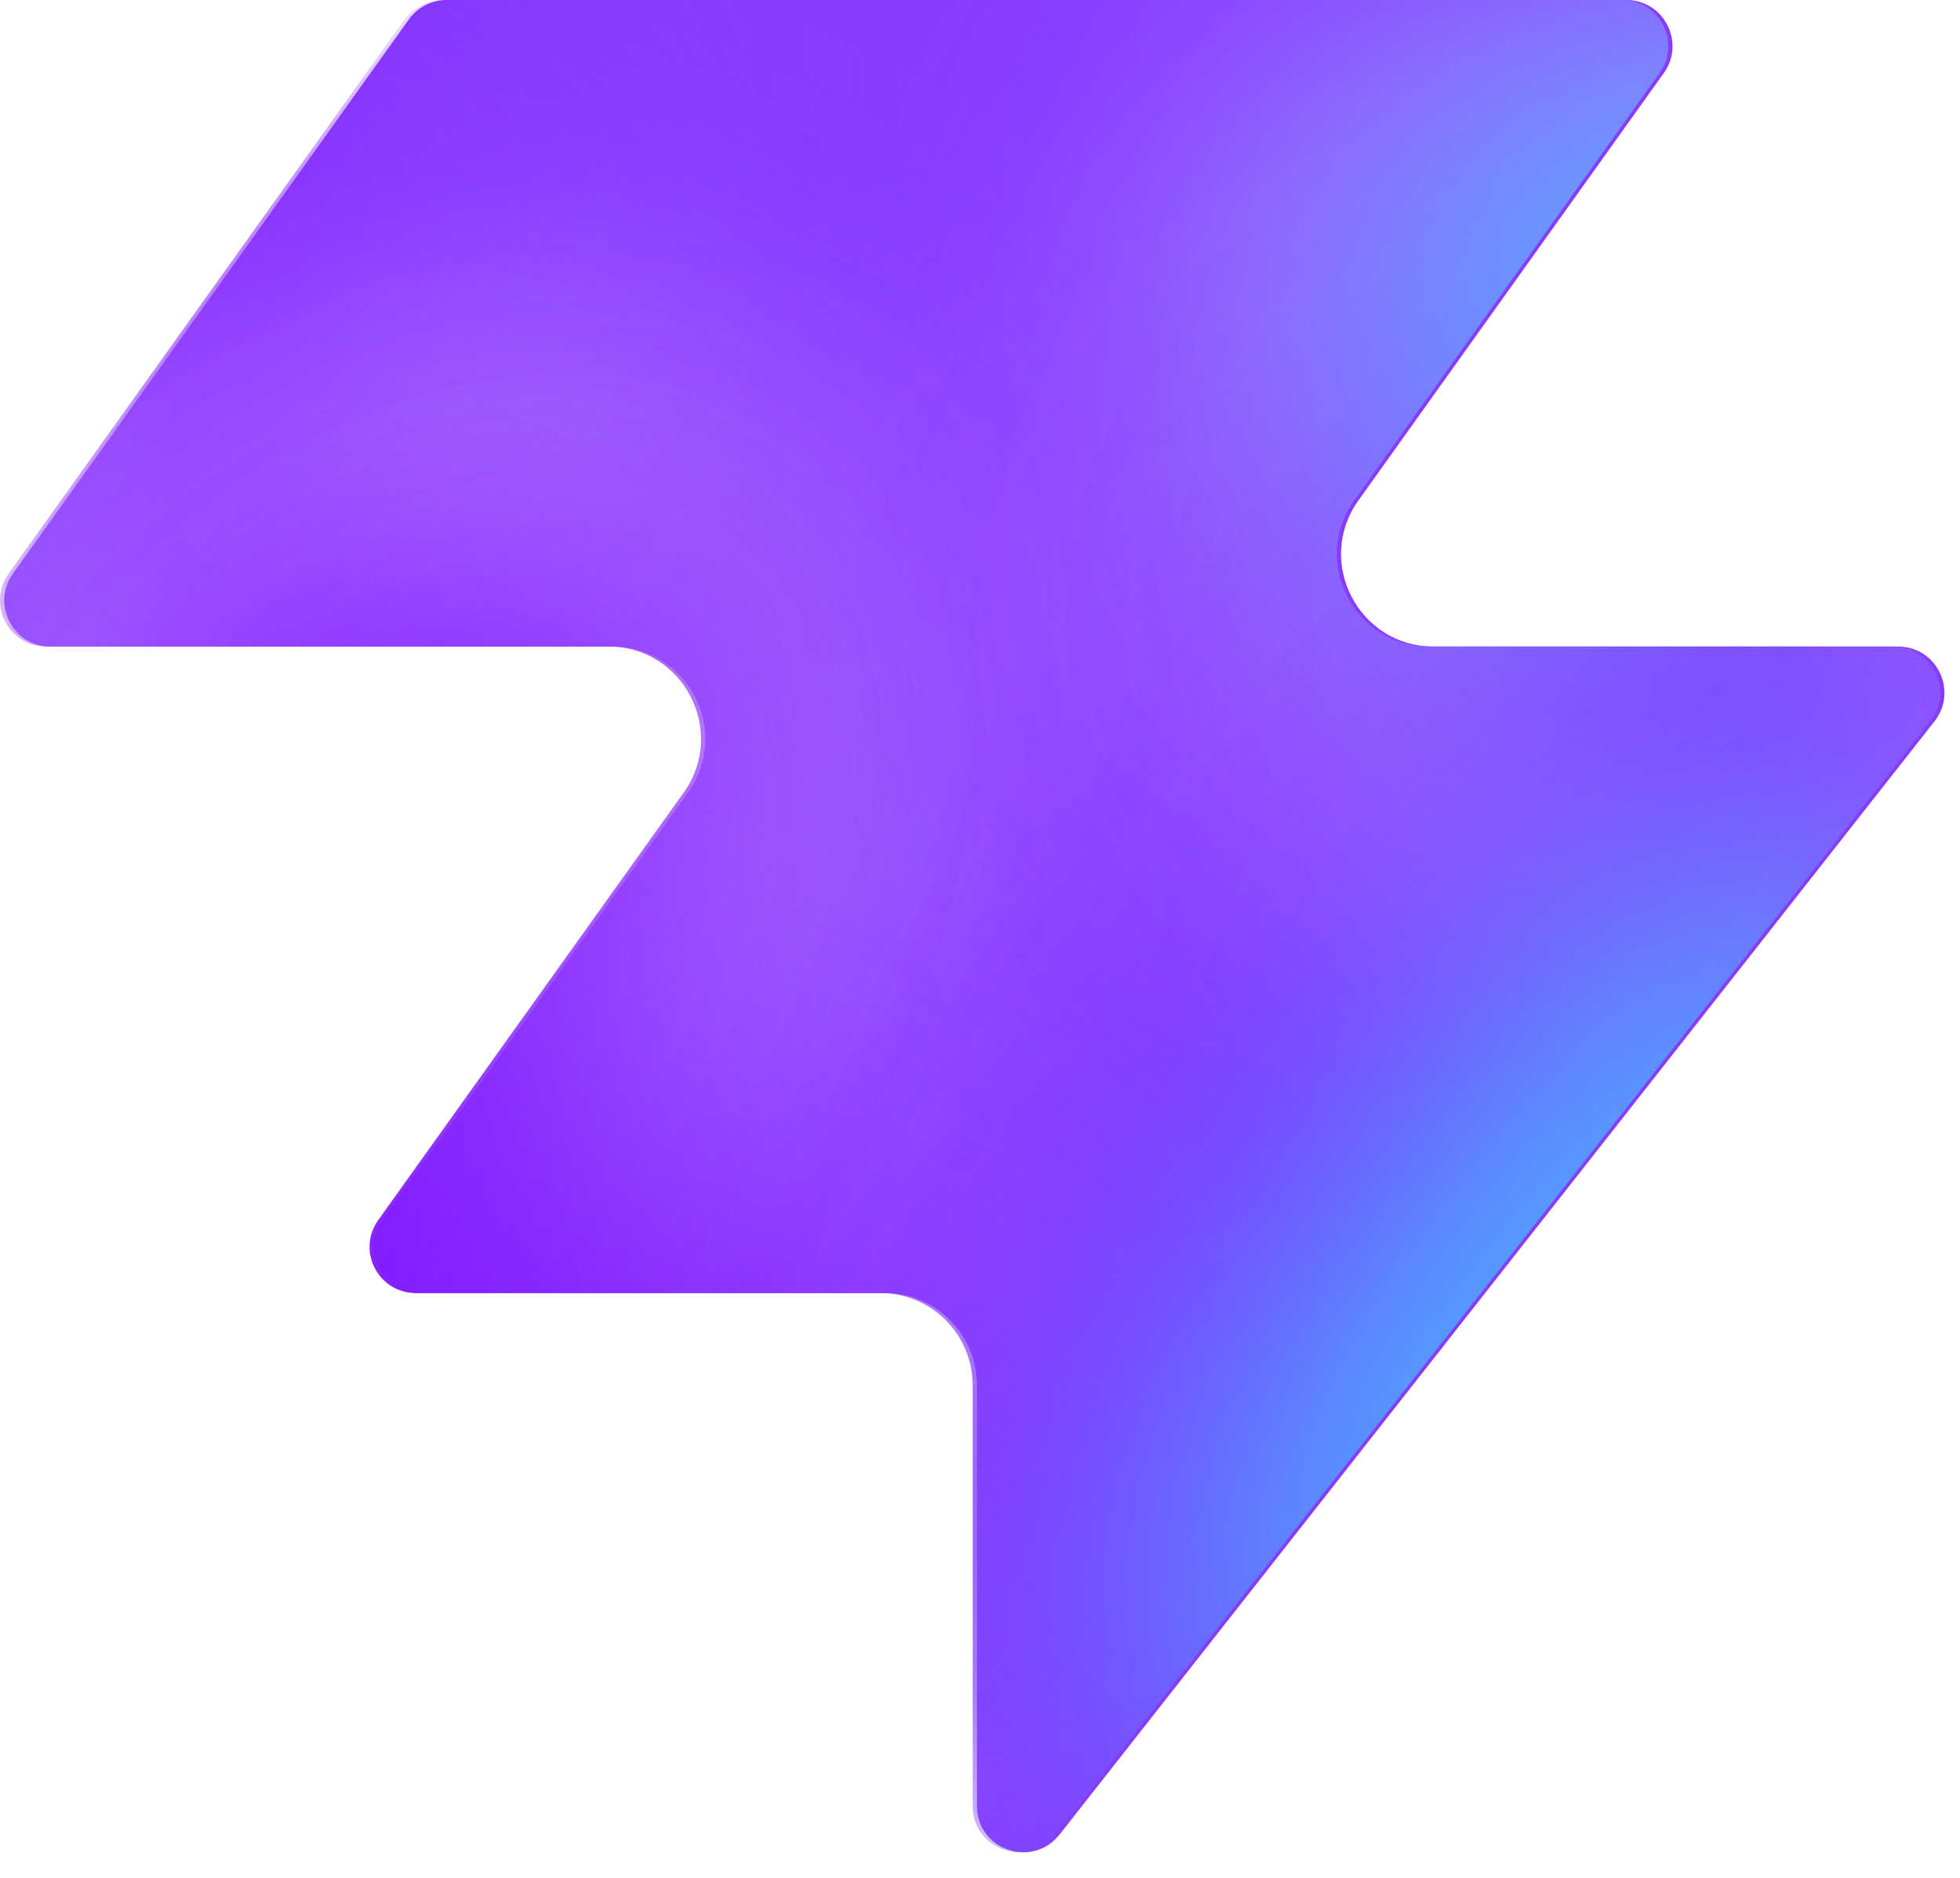
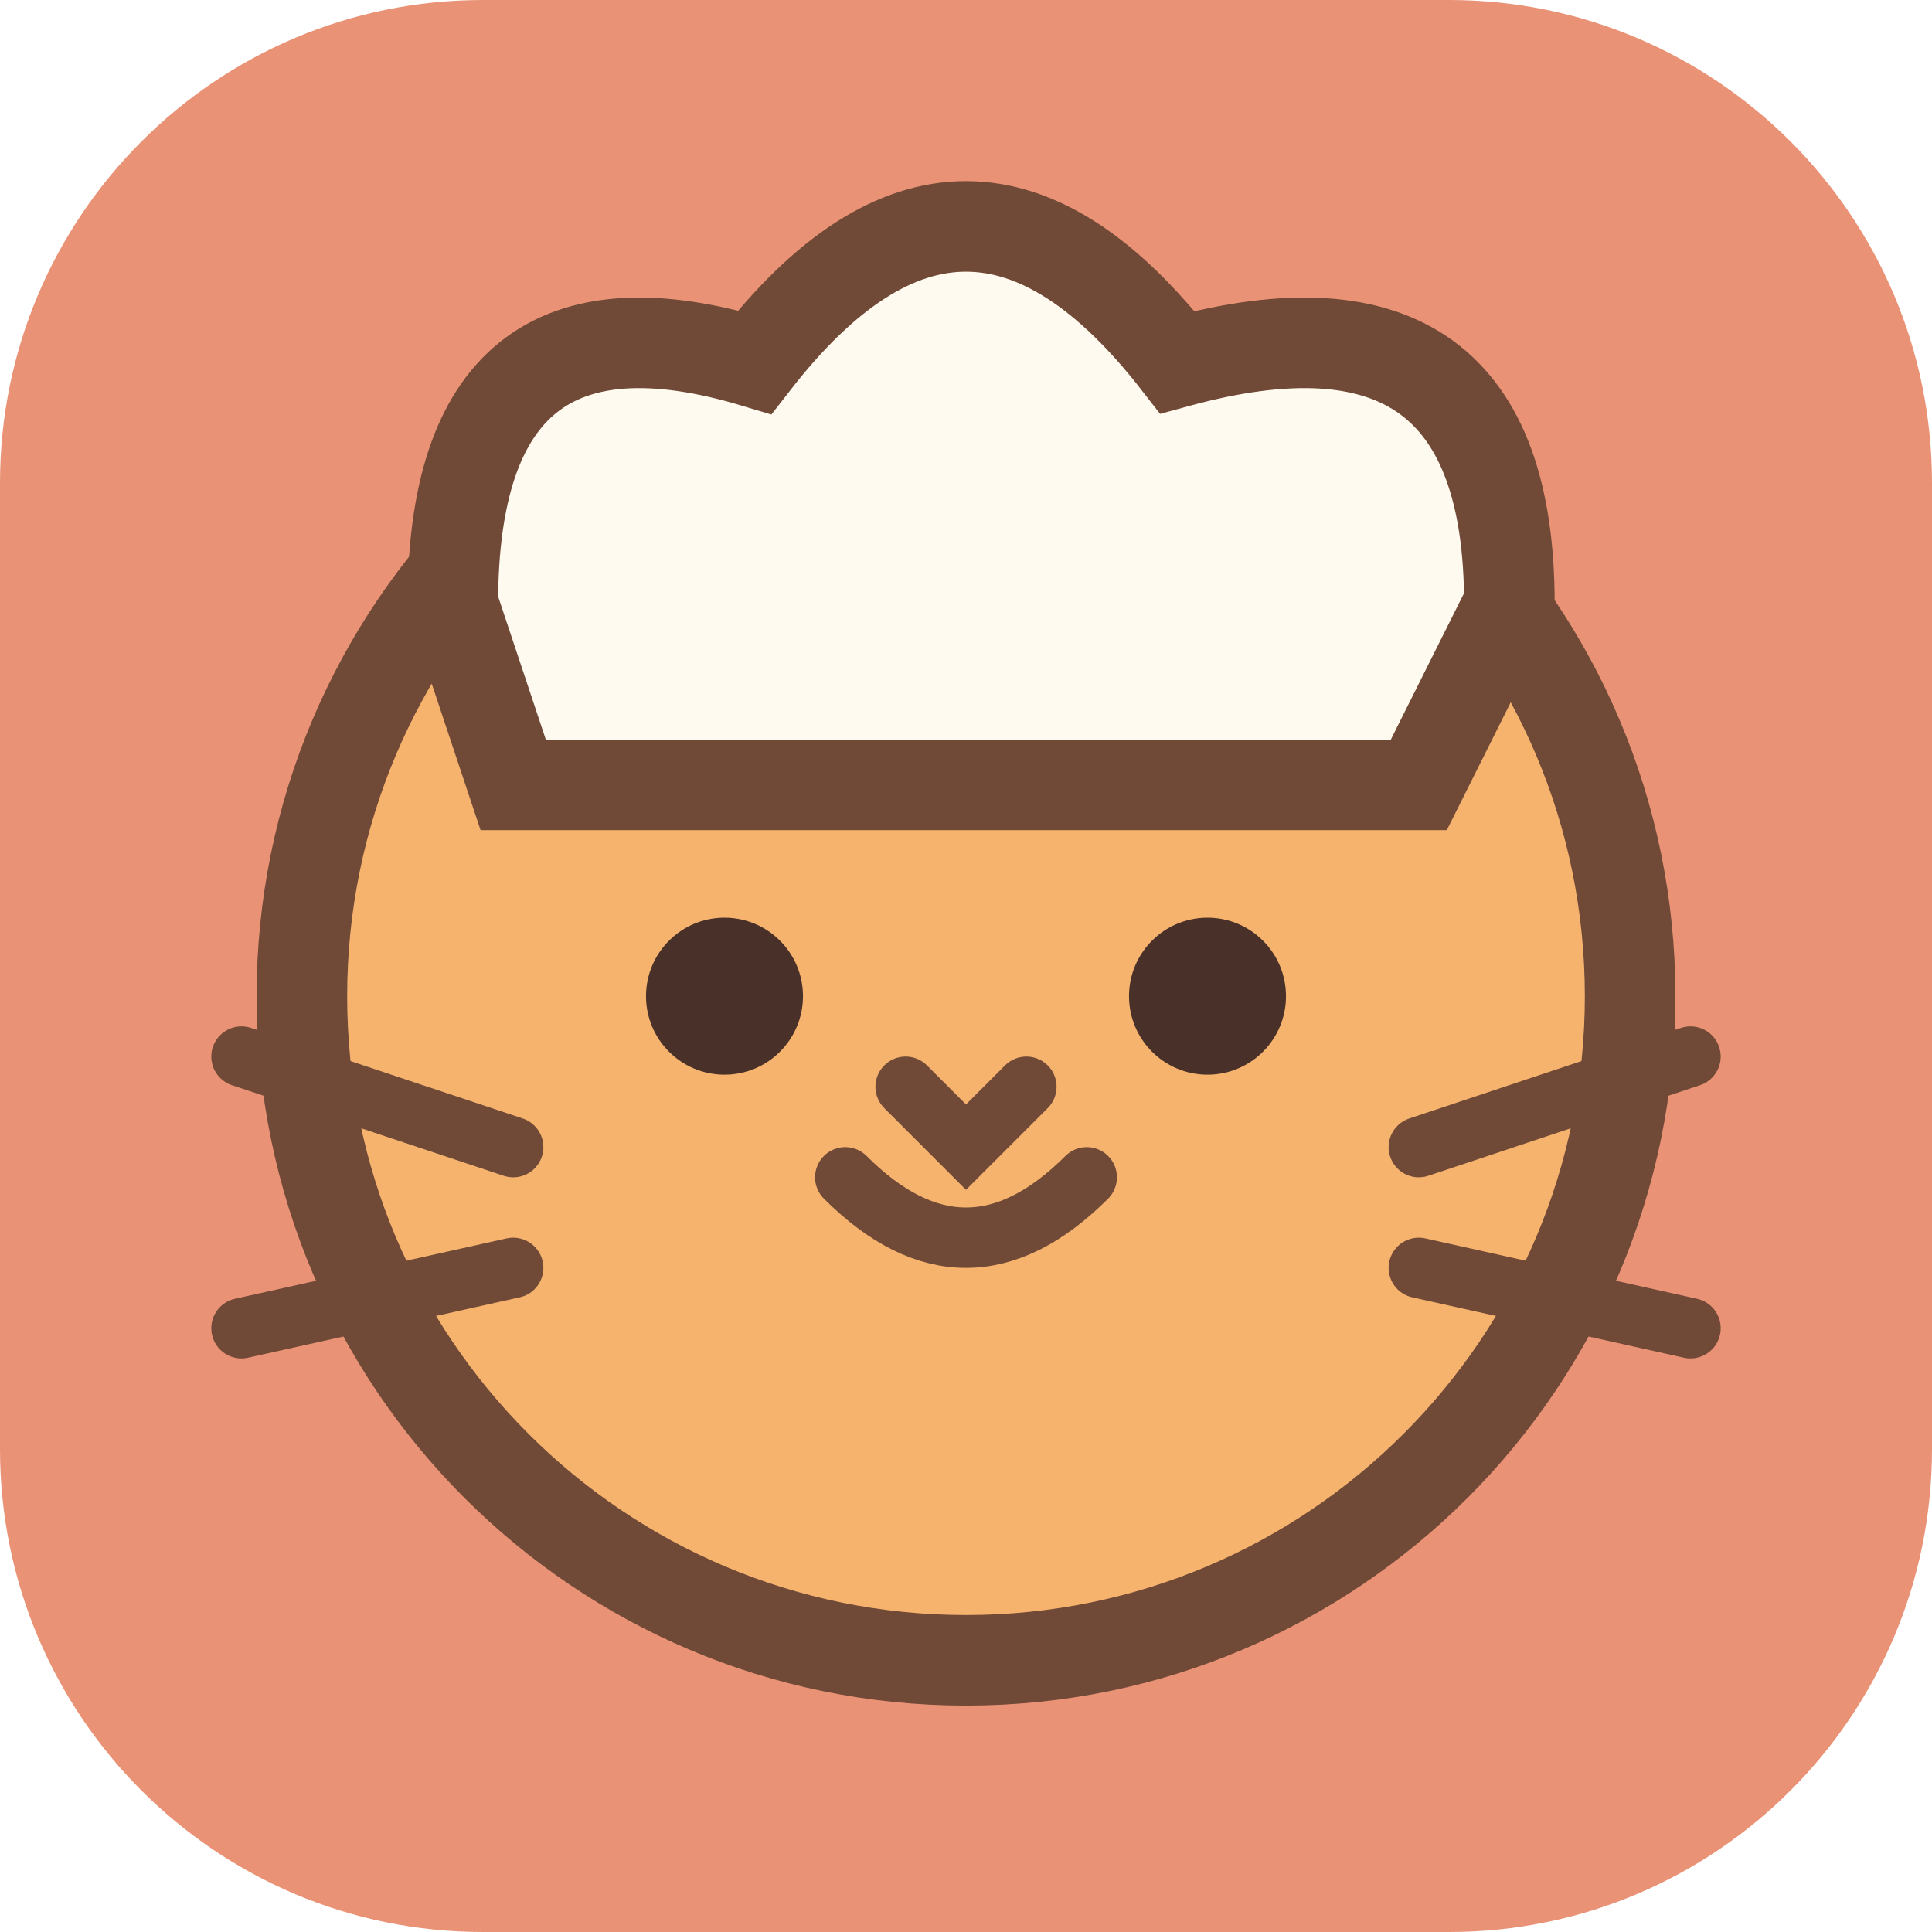
- <svg xmlns="http://www.w3.org/2000/svg" width="48" height="46" fill="none" viewBox="0 0 48 46">
-   <path fill="#863bff" d="M25.946 44.938c-.664.845-2.021.375-2.021-.698V33.937a2.26 2.26 0 0 0-2.262-2.262H10.287c-.92 0-1.456-1.04-.92-1.788l7.48-10.471c1.07-1.497 0-3.578-1.842-3.578H1.237c-.92 0-1.456-1.04-.92-1.788L10.013.474c.214-.297.556-.474.92-.474h28.894c.92 0 1.456 1.04.92 1.788l-7.48 10.471c-1.07 1.498 0 3.579 1.842 3.579h11.377c.943 0 1.473 1.088.89 1.83L25.947 44.94z" style="fill:#863bff;fill:color(display-p3 .525 .23 1);fill-opacity:1" />
-   <mask id="a" width="48" height="46" x="0" y="0" maskUnits="userSpaceOnUse" style="mask-type:alpha">
-     <path fill="#000" d="M25.842 44.938c-.664.844-2.021.375-2.021-.698V33.937a2.26 2.26 0 0 0-2.262-2.262H10.183c-.92 0-1.456-1.04-.92-1.788l7.48-10.471c1.07-1.498 0-3.579-1.842-3.579H1.133c-.92 0-1.456-1.04-.92-1.787L9.91.473c.214-.297.556-.474.92-.474h28.894c.92 0 1.456 1.04.92 1.788l-7.48 10.471c-1.07 1.498 0 3.578 1.842 3.578h11.377c.943 0 1.473 1.088.89 1.832L25.843 44.94z" style="fill:#000;fill-opacity:1" />
-   </mask>
-   <g mask="url(#a)">
-     <g filter="url(#b)">
-       <ellipse cx="5.508" cy="14.704" fill="#ede6ff" rx="5.508" ry="14.704" style="fill:#ede6ff;fill:color(display-p3 .927 .903 1);fill-opacity:1" transform="matrix(.00324 1 1 -.00324 -4.47 31.516)" />
-     </g>
-     <g filter="url(#c)">
-       <ellipse cx="10.399" cy="29.851" fill="#ede6ff" rx="10.399" ry="29.851" style="fill:#ede6ff;fill:color(display-p3 .927 .903 1);fill-opacity:1" transform="matrix(.00324 1 1 -.00324 -39.328 7.883)" />
-     </g>
-     <g filter="url(#d)">
-       <ellipse cx="5.508" cy="30.487" fill="#7e14ff" rx="5.508" ry="30.487" style="fill:#7e14ff;fill:color(display-p3 .492 .077 1);fill-opacity:1" transform="rotate(89.814 -25.913 -14.639)scale(1 -1)" />
-     </g>
-     <g filter="url(#e)">
-       <ellipse cx="5.508" cy="30.599" fill="#7e14ff" rx="5.508" ry="30.599" style="fill:#7e14ff;fill:color(display-p3 .492 .077 1);fill-opacity:1" transform="rotate(89.814 -32.644 -3.334)scale(1 -1)" />
-     </g>
-     <g filter="url(#f)">
-       <ellipse cx="5.508" cy="30.599" fill="#7e14ff" rx="5.508" ry="30.599" style="fill:#7e14ff;fill:color(display-p3 .492 .077 1);fill-opacity:1" transform="matrix(.00324 1 1 -.00324 -34.34 30.47)" />
-     </g>
-     <g filter="url(#g)">
-       <ellipse cx="14.072" cy="22.078" fill="#ede6ff" rx="14.072" ry="22.078" style="fill:#ede6ff;fill:color(display-p3 .927 .903 1);fill-opacity:1" transform="rotate(93.35 24.506 48.493)scale(-1 1)" />
-     </g>
-     <g filter="url(#h)">
-       <ellipse cx="3.47" cy="21.501" fill="#7e14ff" rx="3.47" ry="21.501" style="fill:#7e14ff;fill:color(display-p3 .492 .077 1);fill-opacity:1" transform="rotate(89.009 28.708 47.59)scale(-1 1)" />
-     </g>
-     <g filter="url(#i)">
-       <ellipse cx="3.47" cy="21.501" fill="#7e14ff" rx="3.47" ry="21.501" style="fill:#7e14ff;fill:color(display-p3 .492 .077 1);fill-opacity:1" transform="rotate(89.009 28.708 47.59)scale(-1 1)" />
-     </g>
-     <g filter="url(#j)">
-       <ellipse cx=".387" cy="8.972" fill="#7e14ff" rx="4.407" ry="29.108" style="fill:#7e14ff;fill:color(display-p3 .492 .077 1);fill-opacity:1" transform="rotate(39.51 .387 8.972)" />
-     </g>
-     <g filter="url(#k)">
-       <ellipse cx="47.523" cy="-6.092" fill="#7e14ff" rx="4.407" ry="29.108" style="fill:#7e14ff;fill:color(display-p3 .492 .077 1);fill-opacity:1" transform="rotate(37.892 47.523 -6.092)" />
-     </g>
-     <g filter="url(#l)">
-       <ellipse cx="41.412" cy="6.333" fill="#47bfff" rx="5.971" ry="9.665" style="fill:#47bfff;fill:color(display-p3 .28 .748 1);fill-opacity:1" transform="rotate(37.892 41.412 6.333)" />
-     </g>
-     <g filter="url(#m)">
-       <ellipse cx="-1.879" cy="38.332" fill="#7e14ff" rx="4.407" ry="29.108" style="fill:#7e14ff;fill:color(display-p3 .492 .077 1);fill-opacity:1" transform="rotate(37.892 -1.88 38.332)" />
-     </g>
-     <g filter="url(#n)">
-       <ellipse cx="-1.879" cy="38.332" fill="#7e14ff" rx="4.407" ry="29.108" style="fill:#7e14ff;fill:color(display-p3 .492 .077 1);fill-opacity:1" transform="rotate(37.892 -1.88 38.332)" />
-     </g>
-     <g filter="url(#o)">
-       <ellipse cx="35.651" cy="29.907" fill="#7e14ff" rx="4.407" ry="29.108" style="fill:#7e14ff;fill:color(display-p3 .492 .077 1);fill-opacity:1" transform="rotate(37.892 35.651 29.907)" />
-     </g>
-     <g filter="url(#p)">
-       <ellipse cx="38.418" cy="32.4" fill="#47bfff" rx="5.971" ry="15.297" style="fill:#47bfff;fill:color(display-p3 .28 .748 1);fill-opacity:1" transform="rotate(37.892 38.418 32.4)" />
-     </g>
-   </g>
-   <defs>
-     <filter id="b" width="60.045" height="41.654" x="-19.77" y="16.149" color-interpolation-filters="sRGB" filterUnits="userSpaceOnUse">
-       <feFlood flood-opacity="0" result="BackgroundImageFix" />
-       <feBlend in="SourceGraphic" in2="BackgroundImageFix" result="shape" />
-       <feGaussianBlur result="effect1_foregroundBlur_2002_17158" stdDeviation="7.659" />
-     </filter>
-     <filter id="c" width="90.34" height="51.437" x="-54.613" y="-7.533" color-interpolation-filters="sRGB" filterUnits="userSpaceOnUse">
-       <feFlood flood-opacity="0" result="BackgroundImageFix" />
-       <feBlend in="SourceGraphic" in2="BackgroundImageFix" result="shape" />
-       <feGaussianBlur result="effect1_foregroundBlur_2002_17158" stdDeviation="7.659" />
-     </filter>
-     <filter id="d" width="79.355" height="29.4" x="-49.64" y="2.03" color-interpolation-filters="sRGB" filterUnits="userSpaceOnUse">
-       <feFlood flood-opacity="0" result="BackgroundImageFix" />
-       <feBlend in="SourceGraphic" in2="BackgroundImageFix" result="shape" />
-       <feGaussianBlur result="effect1_foregroundBlur_2002_17158" stdDeviation="4.596" />
-     </filter>
-     <filter id="e" width="79.579" height="29.4" x="-45.045" y="20.029" color-interpolation-filters="sRGB" filterUnits="userSpaceOnUse">
-       <feFlood flood-opacity="0" result="BackgroundImageFix" />
-       <feBlend in="SourceGraphic" in2="BackgroundImageFix" result="shape" />
-       <feGaussianBlur result="effect1_foregroundBlur_2002_17158" stdDeviation="4.596" />
-     </filter>
-     <filter id="f" width="79.579" height="29.4" x="-43.513" y="21.178" color-interpolation-filters="sRGB" filterUnits="userSpaceOnUse">
-       <feFlood flood-opacity="0" result="BackgroundImageFix" />
-       <feBlend in="SourceGraphic" in2="BackgroundImageFix" result="shape" />
-       <feGaussianBlur result="effect1_foregroundBlur_2002_17158" stdDeviation="4.596" />
-     </filter>
-     <filter id="g" width="74.749" height="58.852" x="15.756" y="-17.901" color-interpolation-filters="sRGB" filterUnits="userSpaceOnUse">
-       <feFlood flood-opacity="0" result="BackgroundImageFix" />
-       <feBlend in="SourceGraphic" in2="BackgroundImageFix" result="shape" />
-       <feGaussianBlur result="effect1_foregroundBlur_2002_17158" stdDeviation="7.659" />
-     </filter>
-     <filter id="h" width="61.377" height="25.362" x="23.548" y="2.284" color-interpolation-filters="sRGB" filterUnits="userSpaceOnUse">
-       <feFlood flood-opacity="0" result="BackgroundImageFix" />
-       <feBlend in="SourceGraphic" in2="BackgroundImageFix" result="shape" />
-       <feGaussianBlur result="effect1_foregroundBlur_2002_17158" stdDeviation="4.596" />
-     </filter>
-     <filter id="i" width="61.377" height="25.362" x="23.548" y="2.284" color-interpolation-filters="sRGB" filterUnits="userSpaceOnUse">
-       <feFlood flood-opacity="0" result="BackgroundImageFix" />
-       <feBlend in="SourceGraphic" in2="BackgroundImageFix" result="shape" />
-       <feGaussianBlur result="effect1_foregroundBlur_2002_17158" stdDeviation="4.596" />
-     </filter>
-     <filter id="j" width="56.045" height="63.649" x="-27.636" y="-22.853" color-interpolation-filters="sRGB" filterUnits="userSpaceOnUse">
-       <feFlood flood-opacity="0" result="BackgroundImageFix" />
-       <feBlend in="SourceGraphic" in2="BackgroundImageFix" result="shape" />
-       <feGaussianBlur result="effect1_foregroundBlur_2002_17158" stdDeviation="4.596" />
-     </filter>
-     <filter id="k" width="54.814" height="64.646" x="20.116" y="-38.415" color-interpolation-filters="sRGB" filterUnits="userSpaceOnUse">
-       <feFlood flood-opacity="0" result="BackgroundImageFix" />
-       <feBlend in="SourceGraphic" in2="BackgroundImageFix" result="shape" />
-       <feGaussianBlur result="effect1_foregroundBlur_2002_17158" stdDeviation="4.596" />
-     </filter>
-     <filter id="l" width="33.541" height="35.313" x="24.641" y="-11.323" color-interpolation-filters="sRGB" filterUnits="userSpaceOnUse">
-       <feFlood flood-opacity="0" result="BackgroundImageFix" />
-       <feBlend in="SourceGraphic" in2="BackgroundImageFix" result="shape" />
-       <feGaussianBlur result="effect1_foregroundBlur_2002_17158" stdDeviation="4.596" />
-     </filter>
-     <filter id="m" width="54.814" height="64.646" x="-29.286" y="6.009" color-interpolation-filters="sRGB" filterUnits="userSpaceOnUse">
-       <feFlood flood-opacity="0" result="BackgroundImageFix" />
-       <feBlend in="SourceGraphic" in2="BackgroundImageFix" result="shape" />
-       <feGaussianBlur result="effect1_foregroundBlur_2002_17158" stdDeviation="4.596" />
-     </filter>
-     <filter id="n" width="54.814" height="64.646" x="-29.286" y="6.009" color-interpolation-filters="sRGB" filterUnits="userSpaceOnUse">
-       <feFlood flood-opacity="0" result="BackgroundImageFix" />
-       <feBlend in="SourceGraphic" in2="BackgroundImageFix" result="shape" />
-       <feGaussianBlur result="effect1_foregroundBlur_2002_17158" stdDeviation="4.596" />
-     </filter>
-     <filter id="o" width="54.814" height="64.646" x="8.244" y="-2.416" color-interpolation-filters="sRGB" filterUnits="userSpaceOnUse">
-       <feFlood flood-opacity="0" result="BackgroundImageFix" />
-       <feBlend in="SourceGraphic" in2="BackgroundImageFix" result="shape" />
-       <feGaussianBlur result="effect1_foregroundBlur_2002_17158" stdDeviation="4.596" />
-     </filter>
-     <filter id="p" width="39.409" height="43.623" x="18.713" y="10.588" color-interpolation-filters="sRGB" filterUnits="userSpaceOnUse">
-       <feFlood flood-opacity="0" result="BackgroundImageFix" />
-       <feBlend in="SourceGraphic" in2="BackgroundImageFix" result="shape" />
-       <feGaussianBlur result="effect1_foregroundBlur_2002_17158" stdDeviation="4.596" />
-     </filter>
-   </defs>
+ <svg xmlns="http://www.w3.org/2000/svg" viewBox="0 0 64 64">
+   <rect width="64" height="64" rx="16" fill="#e99275" />
+   <path d="M14 24L19 12L27 20M37 20L45 12L50 24" fill="#f8bc6f" stroke="#704937" stroke-width="3" stroke-linejoin="round" />
+   <circle cx="32" cy="33" r="22" fill="#f6b36e" stroke="#704937" stroke-width="3" />
+   <path d="M15 20Q15 9 25 12Q32 3 39 12Q50 9 50 20L47 26H17Z" fill="#fffaf0" stroke="#704937" stroke-width="3" />
+   <circle cx="24" cy="33" r="2.6" fill="#49312a" />
+   <circle cx="40" cy="33" r="2.6" fill="#49312a" />
+   <path d="M28 39Q32 43 36 39M30 36L32 38L34 36" fill="none" stroke="#704937" stroke-width="2" stroke-linecap="round" />
+   <path d="M17 38L8 35M17 42L8 44M47 38L56 35M47 42L56 44" stroke="#704937" stroke-width="2" stroke-linecap="round" />
</svg>
